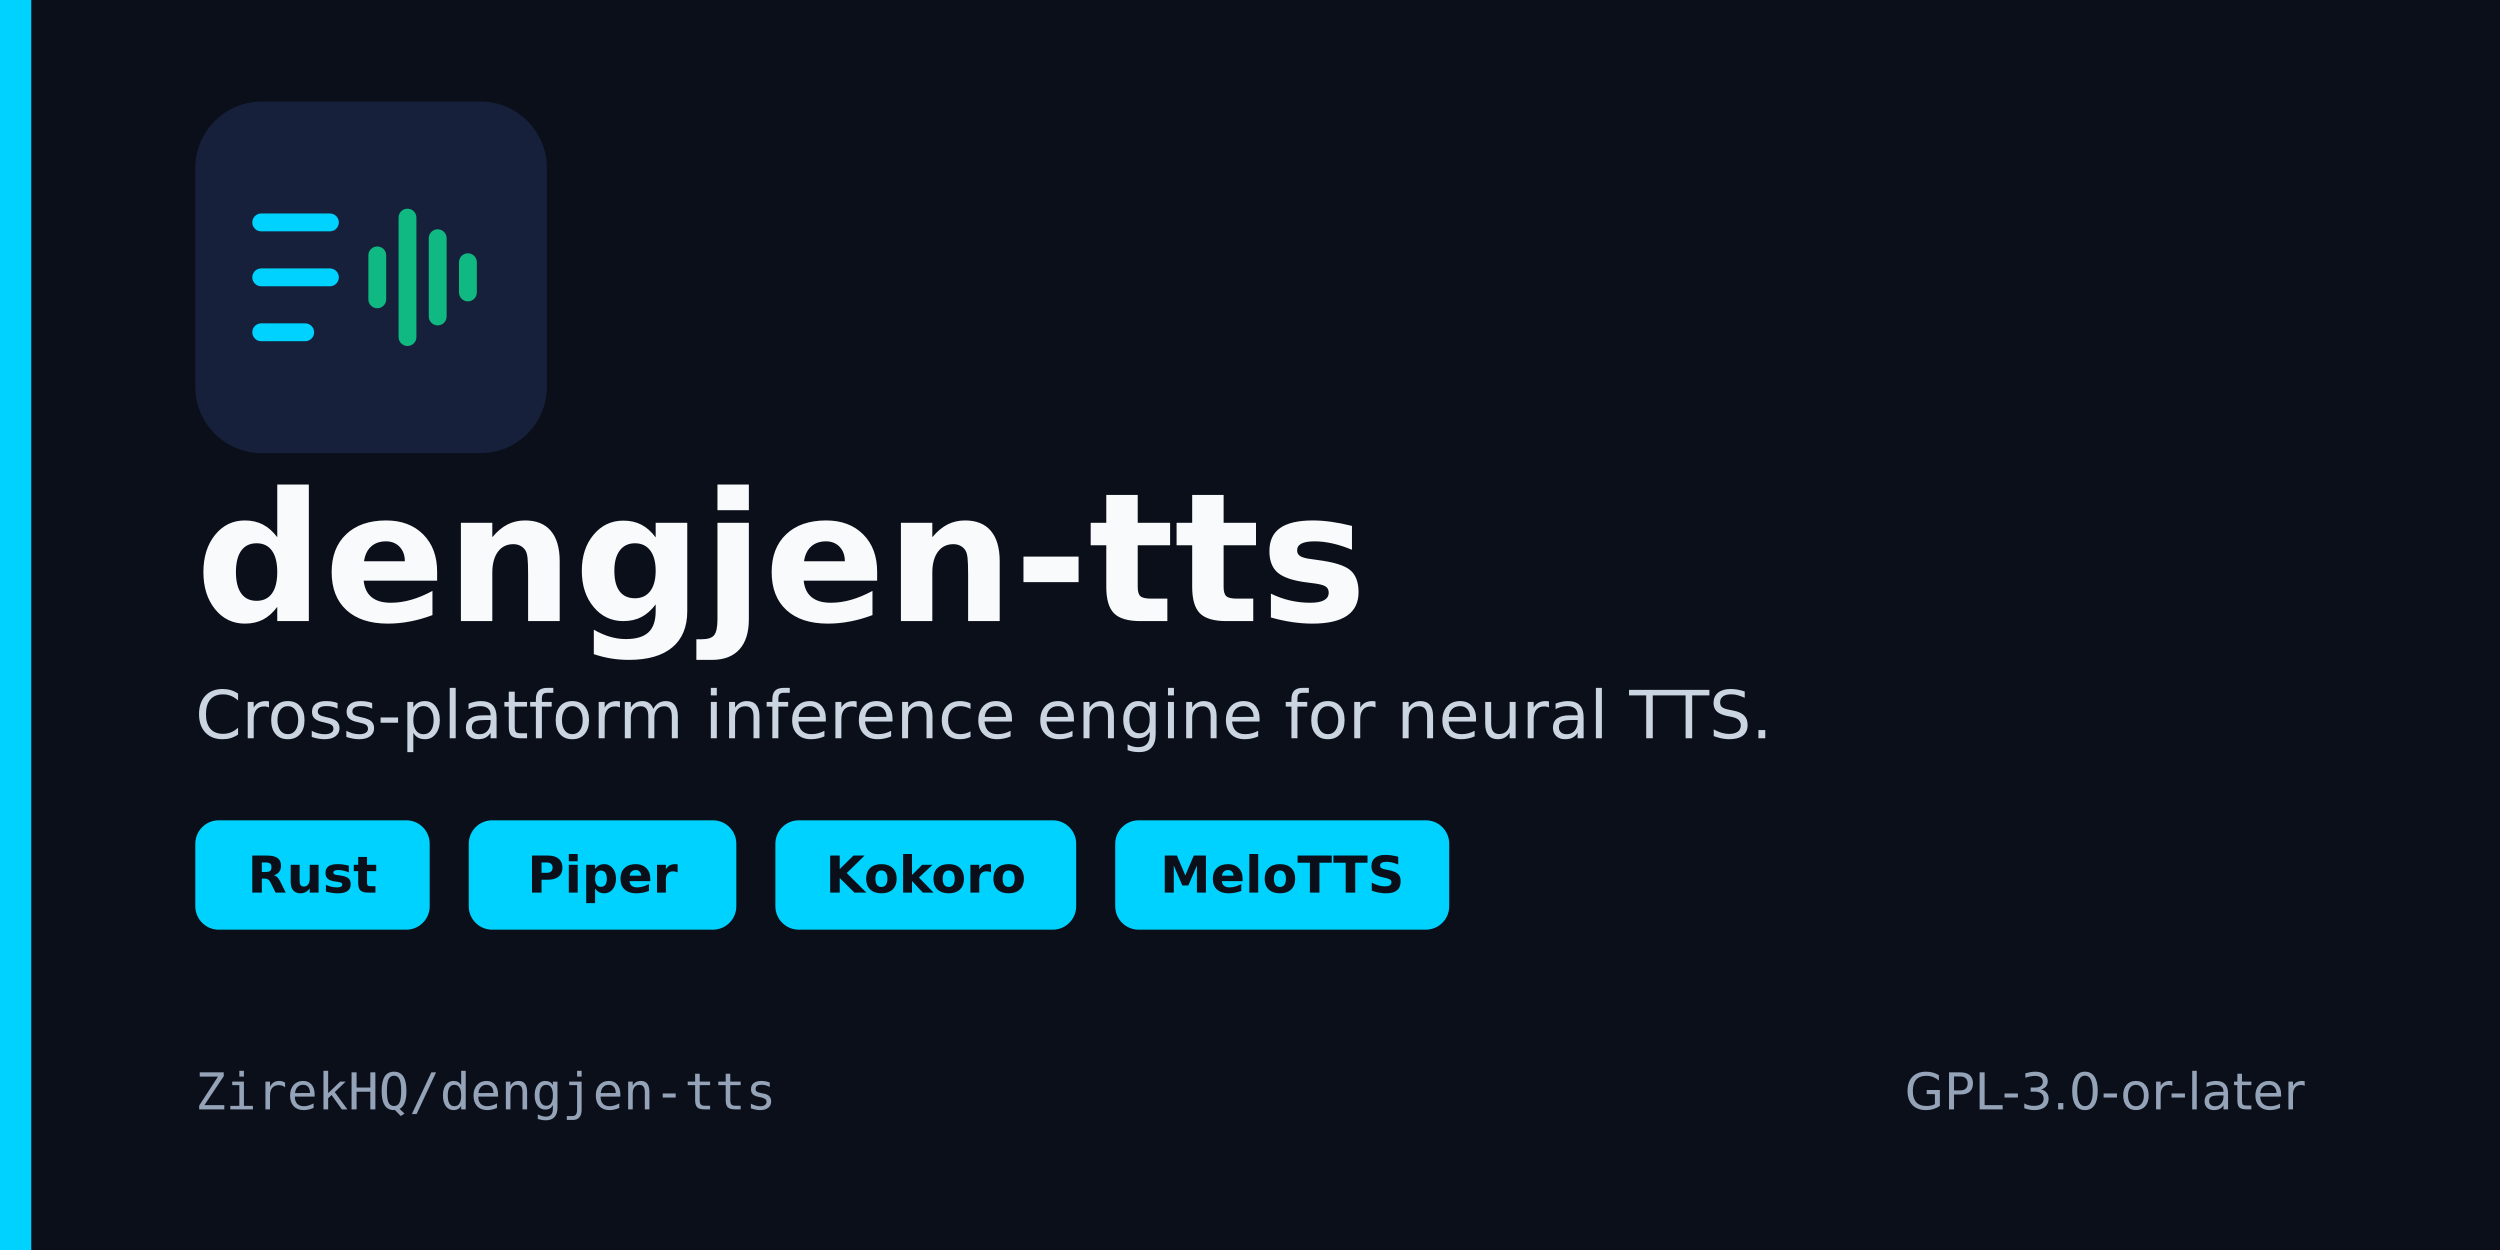
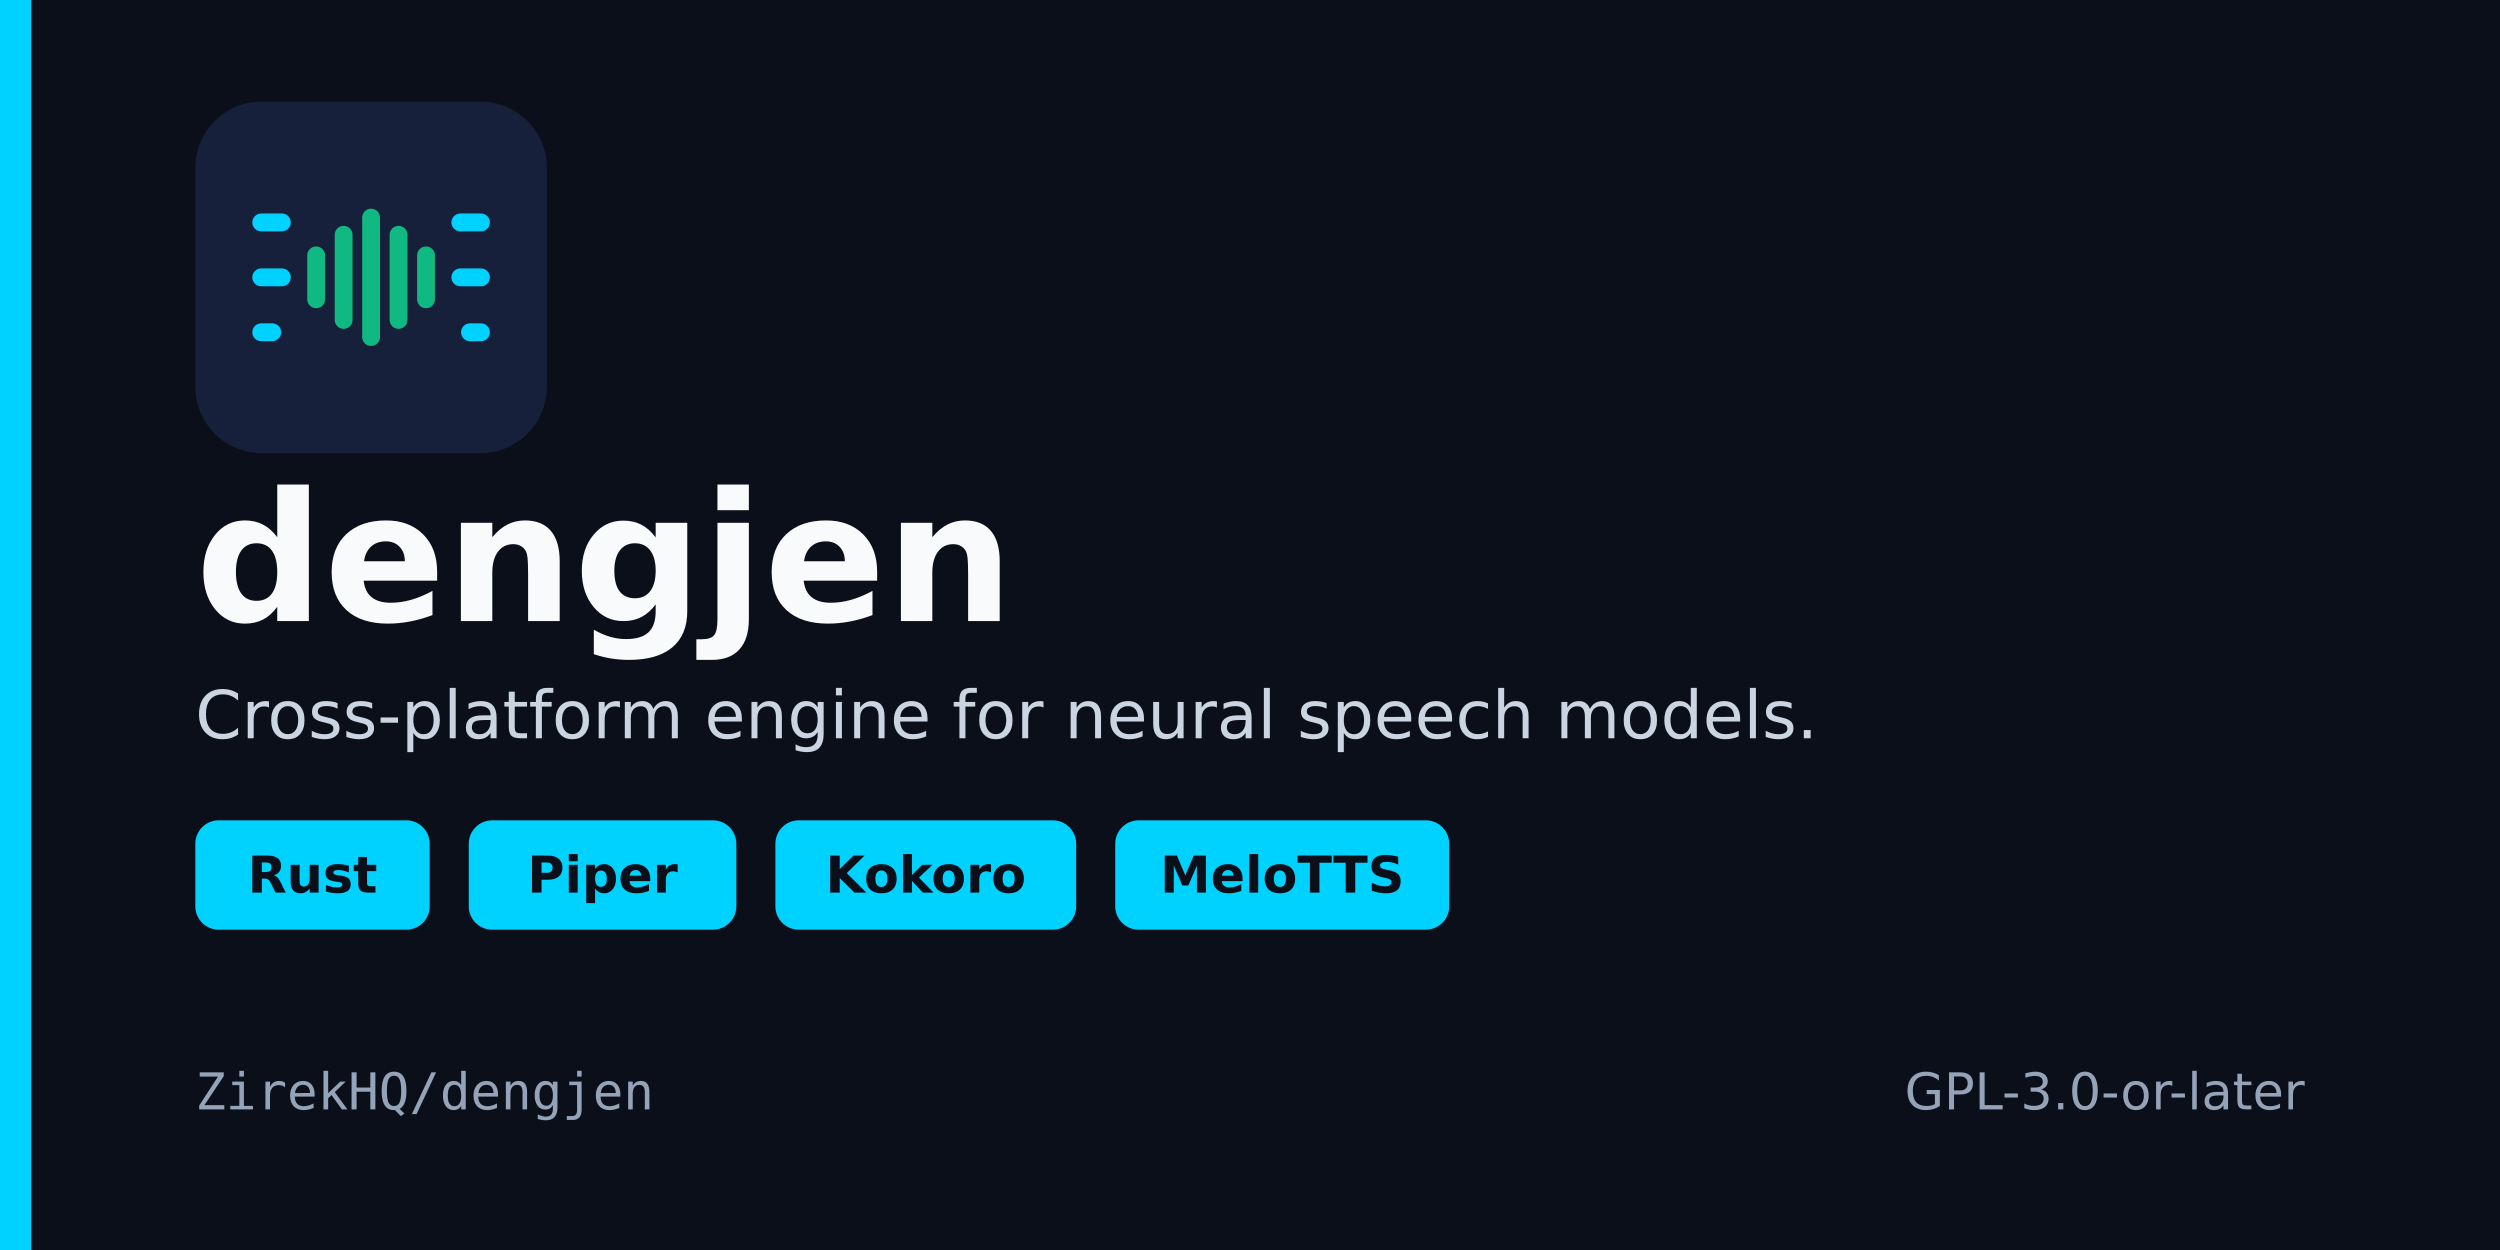
<svg xmlns="http://www.w3.org/2000/svg" viewBox="0 0 1280 640" width="1280" height="640" font-family="DejaVu Sans, Verdana, sans-serif">
  <rect width="1280" height="640" fill="#0B0F19" />
  <rect width="16" height="640" fill="#00D2FF" />
  <rect x="100" y="52" width="180" height="180" rx="34" fill="#16203a" />
  <svg x="100" y="52" width="180" height="180" viewBox="0 0 512 512">
-     <path d="M96 176H196M96 256H196M96 336H160" stroke="#00D2FF" stroke-width="26" stroke-linecap="round" />
-     <rect x="252" y="211.0" width="26" height="90" rx="13.0" fill="#10B981" />
-     <rect x="296" y="156.0" width="26" height="200" rx="13.0" fill="#10B981" />
-     <rect x="340" y="186.0" width="26" height="140" rx="13.0" fill="#10B981" />
-     <rect x="384" y="221.0" width="26" height="70" rx="13.0" fill="#10B981" />
+     <path d="M96 176H126M96 256H126M96 336H112M416 176H386M416 256H386M416 336H400" stroke="#00D2FF" stroke-width="26" stroke-linecap="round" />
+     <rect x="163" y="211.0" width="26" height="90" rx="13.0" fill="#10B981" />
+     <rect x="203" y="181.0" width="26" height="150" rx="13.0" fill="#10B981" />
+     <rect x="243" y="156.0" width="26" height="200" rx="13.0" fill="#10B981" />
+     <rect x="283" y="181.0" width="26" height="150" rx="13.0" fill="#10B981" />
+     <rect x="323" y="211.0" width="26" height="90" rx="13.0" fill="#10B981" />
  </svg>
-   <text x="100" y="318" font-size="92" font-weight="700" fill="#f8fafc">dengjen-tts</text>
-   <text x="100" y="378" font-size="34" fill="#cbd5e1">Cross-platform inference engine for neural TTS.</text>
+   <text x="100" y="318" font-size="92" font-weight="700" fill="#f8fafc">dengjen</text>
+   <text x="100" y="378" font-size="34" fill="#cbd5e1">Cross-platform engine for neural speech models.</text>
  <rect x="100" y="420" width="120" height="56" rx="12" fill="#00D2FF" />
  <text x="160.0" y="457" text-anchor="middle" font-size="26" font-weight="700" fill="#0B0F19">Rust</text>
  <rect x="240" y="420" width="137" height="56" rx="12" fill="#00D2FF" />
  <text x="308.5" y="457" text-anchor="middle" font-size="26" font-weight="700" fill="#0B0F19">Piper</text>
  <rect x="397" y="420" width="154" height="56" rx="12" fill="#00D2FF" />
  <text x="474.0" y="457" text-anchor="middle" font-size="26" font-weight="700" fill="#0B0F19">Kokoro</text>
  <rect x="571" y="420" width="171" height="56" rx="12" fill="#00D2FF" />
  <text x="656.5" y="457" text-anchor="middle" font-size="26" font-weight="700" fill="#0B0F19">MeloTTS</text>
-   <text x="100" y="568" font-size="26" font-family="DejaVu Sans Mono, monospace" fill="#94a3b8">ZirekHQ/dengjen-tts</text>
+   <text x="100" y="568" font-size="26" font-family="DejaVu Sans Mono, monospace" fill="#94a3b8">ZirekHQ/dengjen</text>
  <text x="1180" y="568" font-size="26" text-anchor="end" fill="#94a3b8">GPL-3.0-or-later</text>
</svg>
